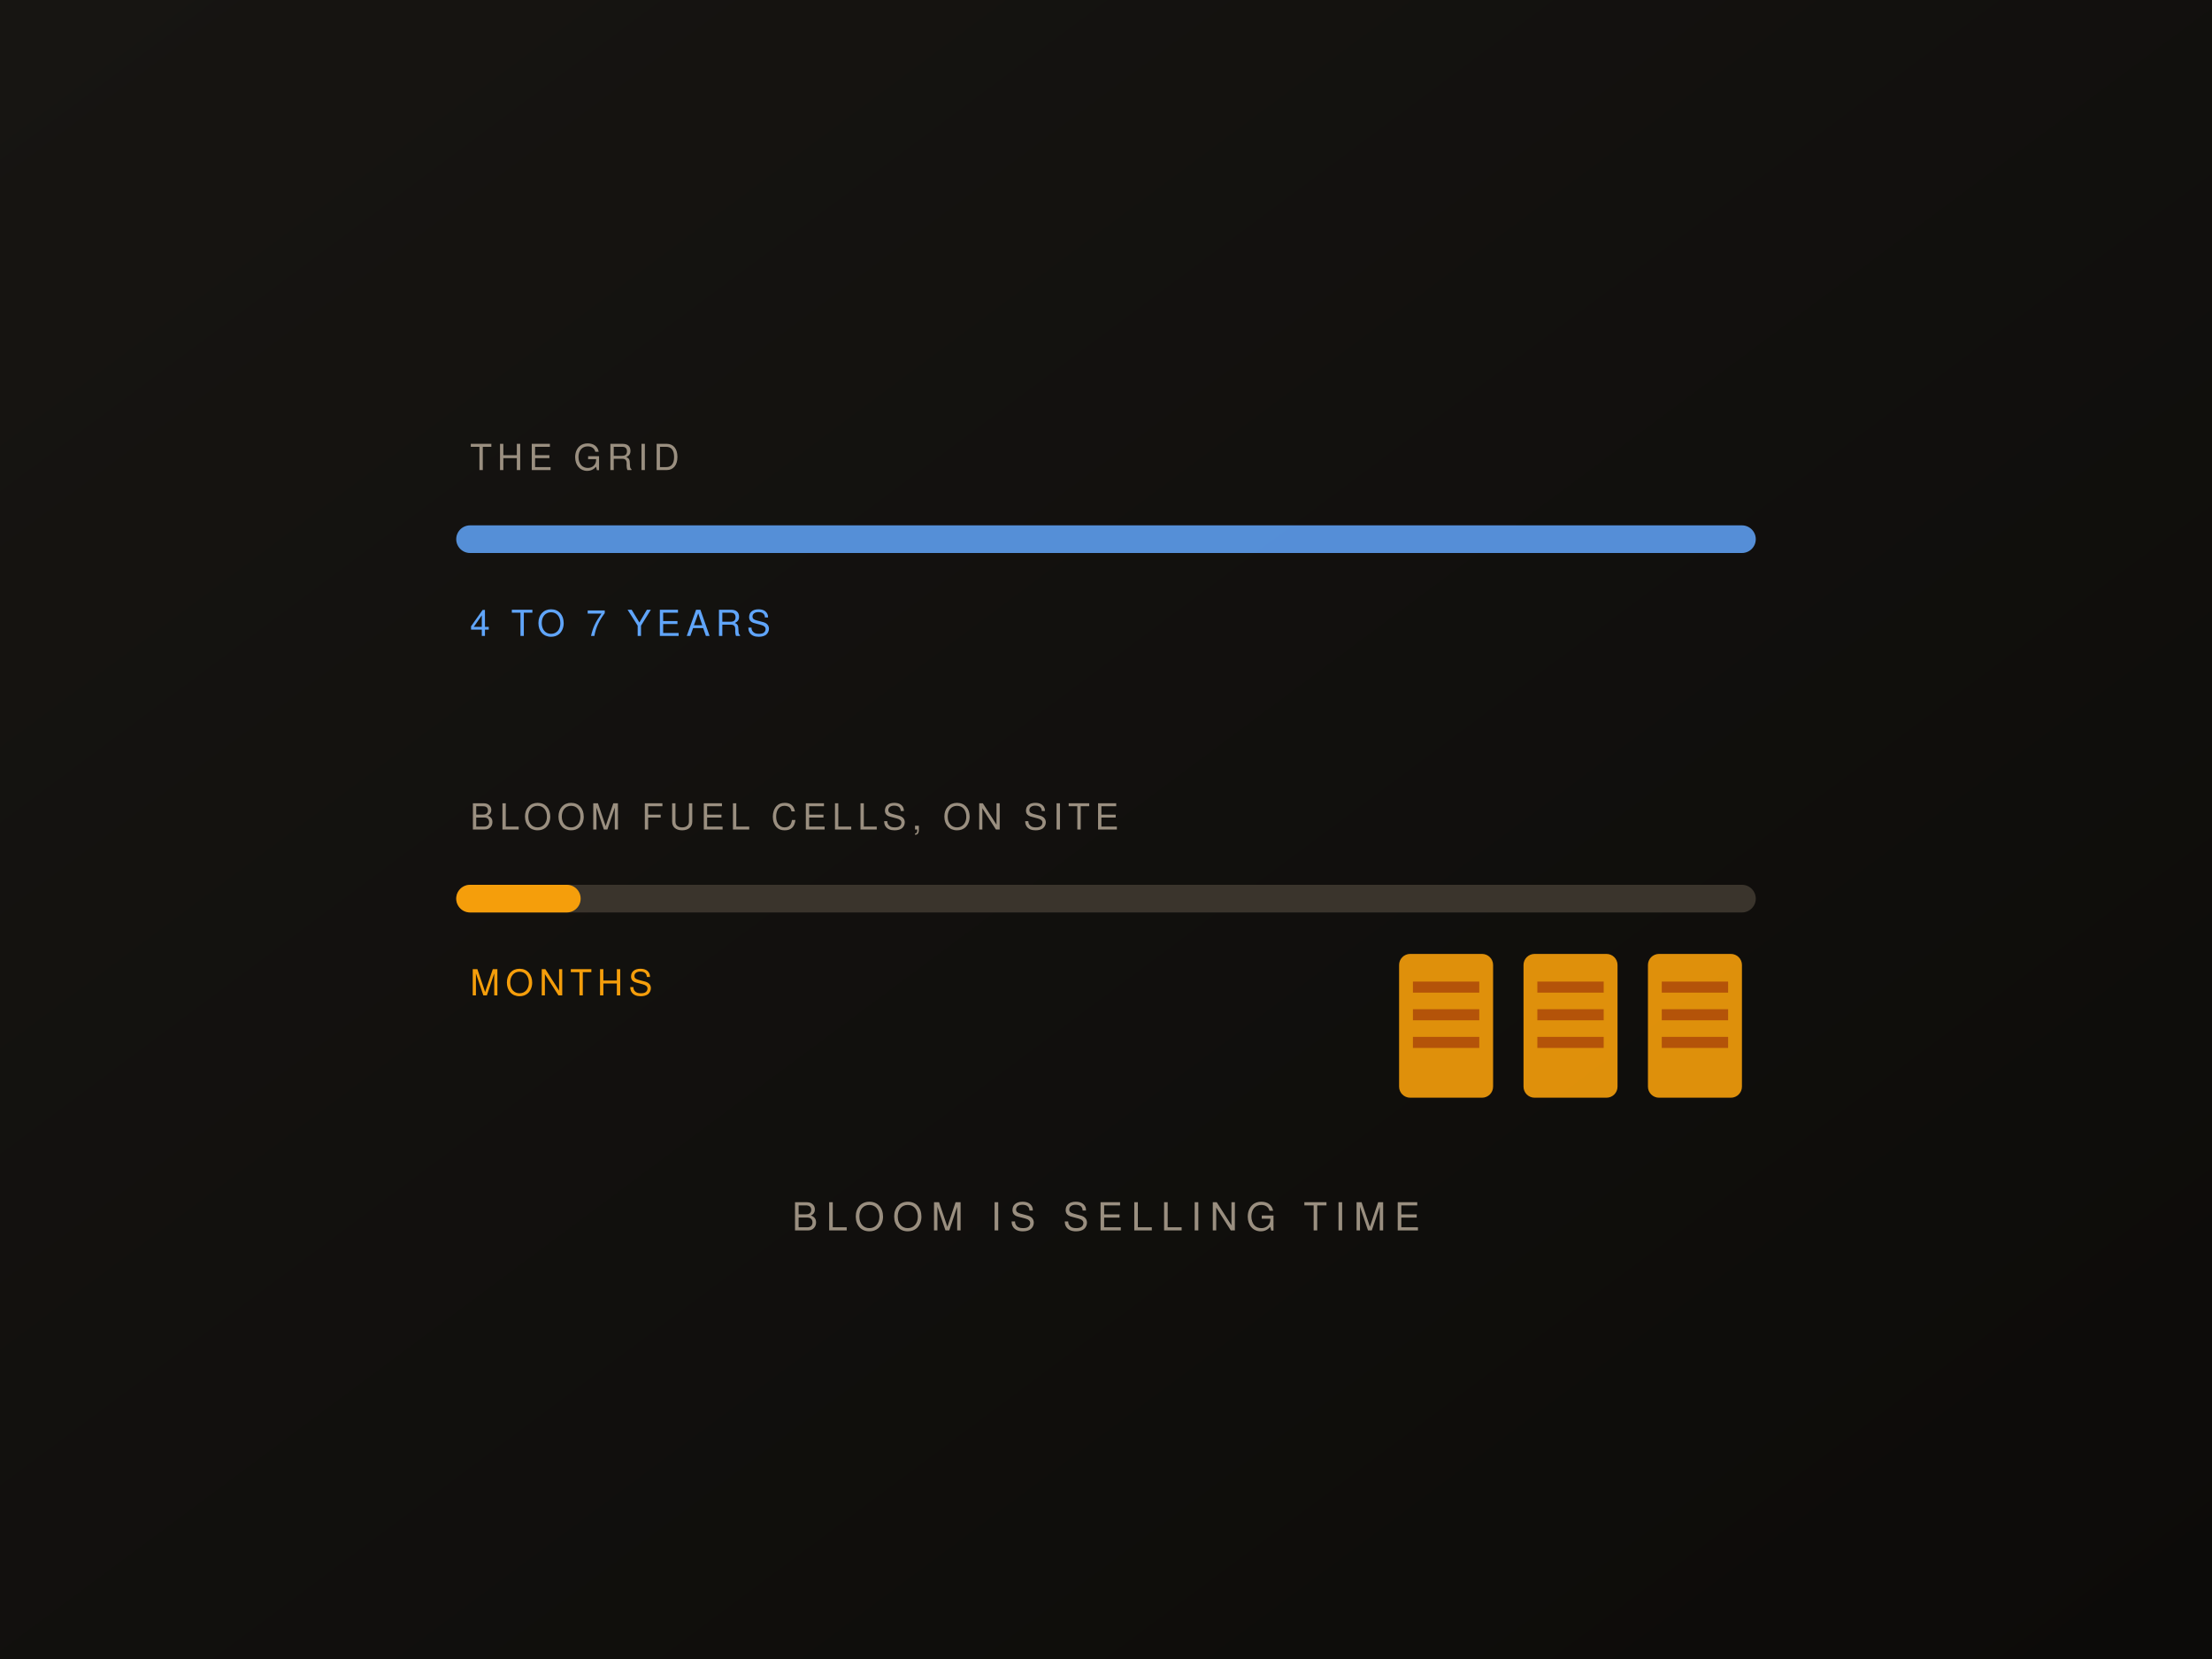
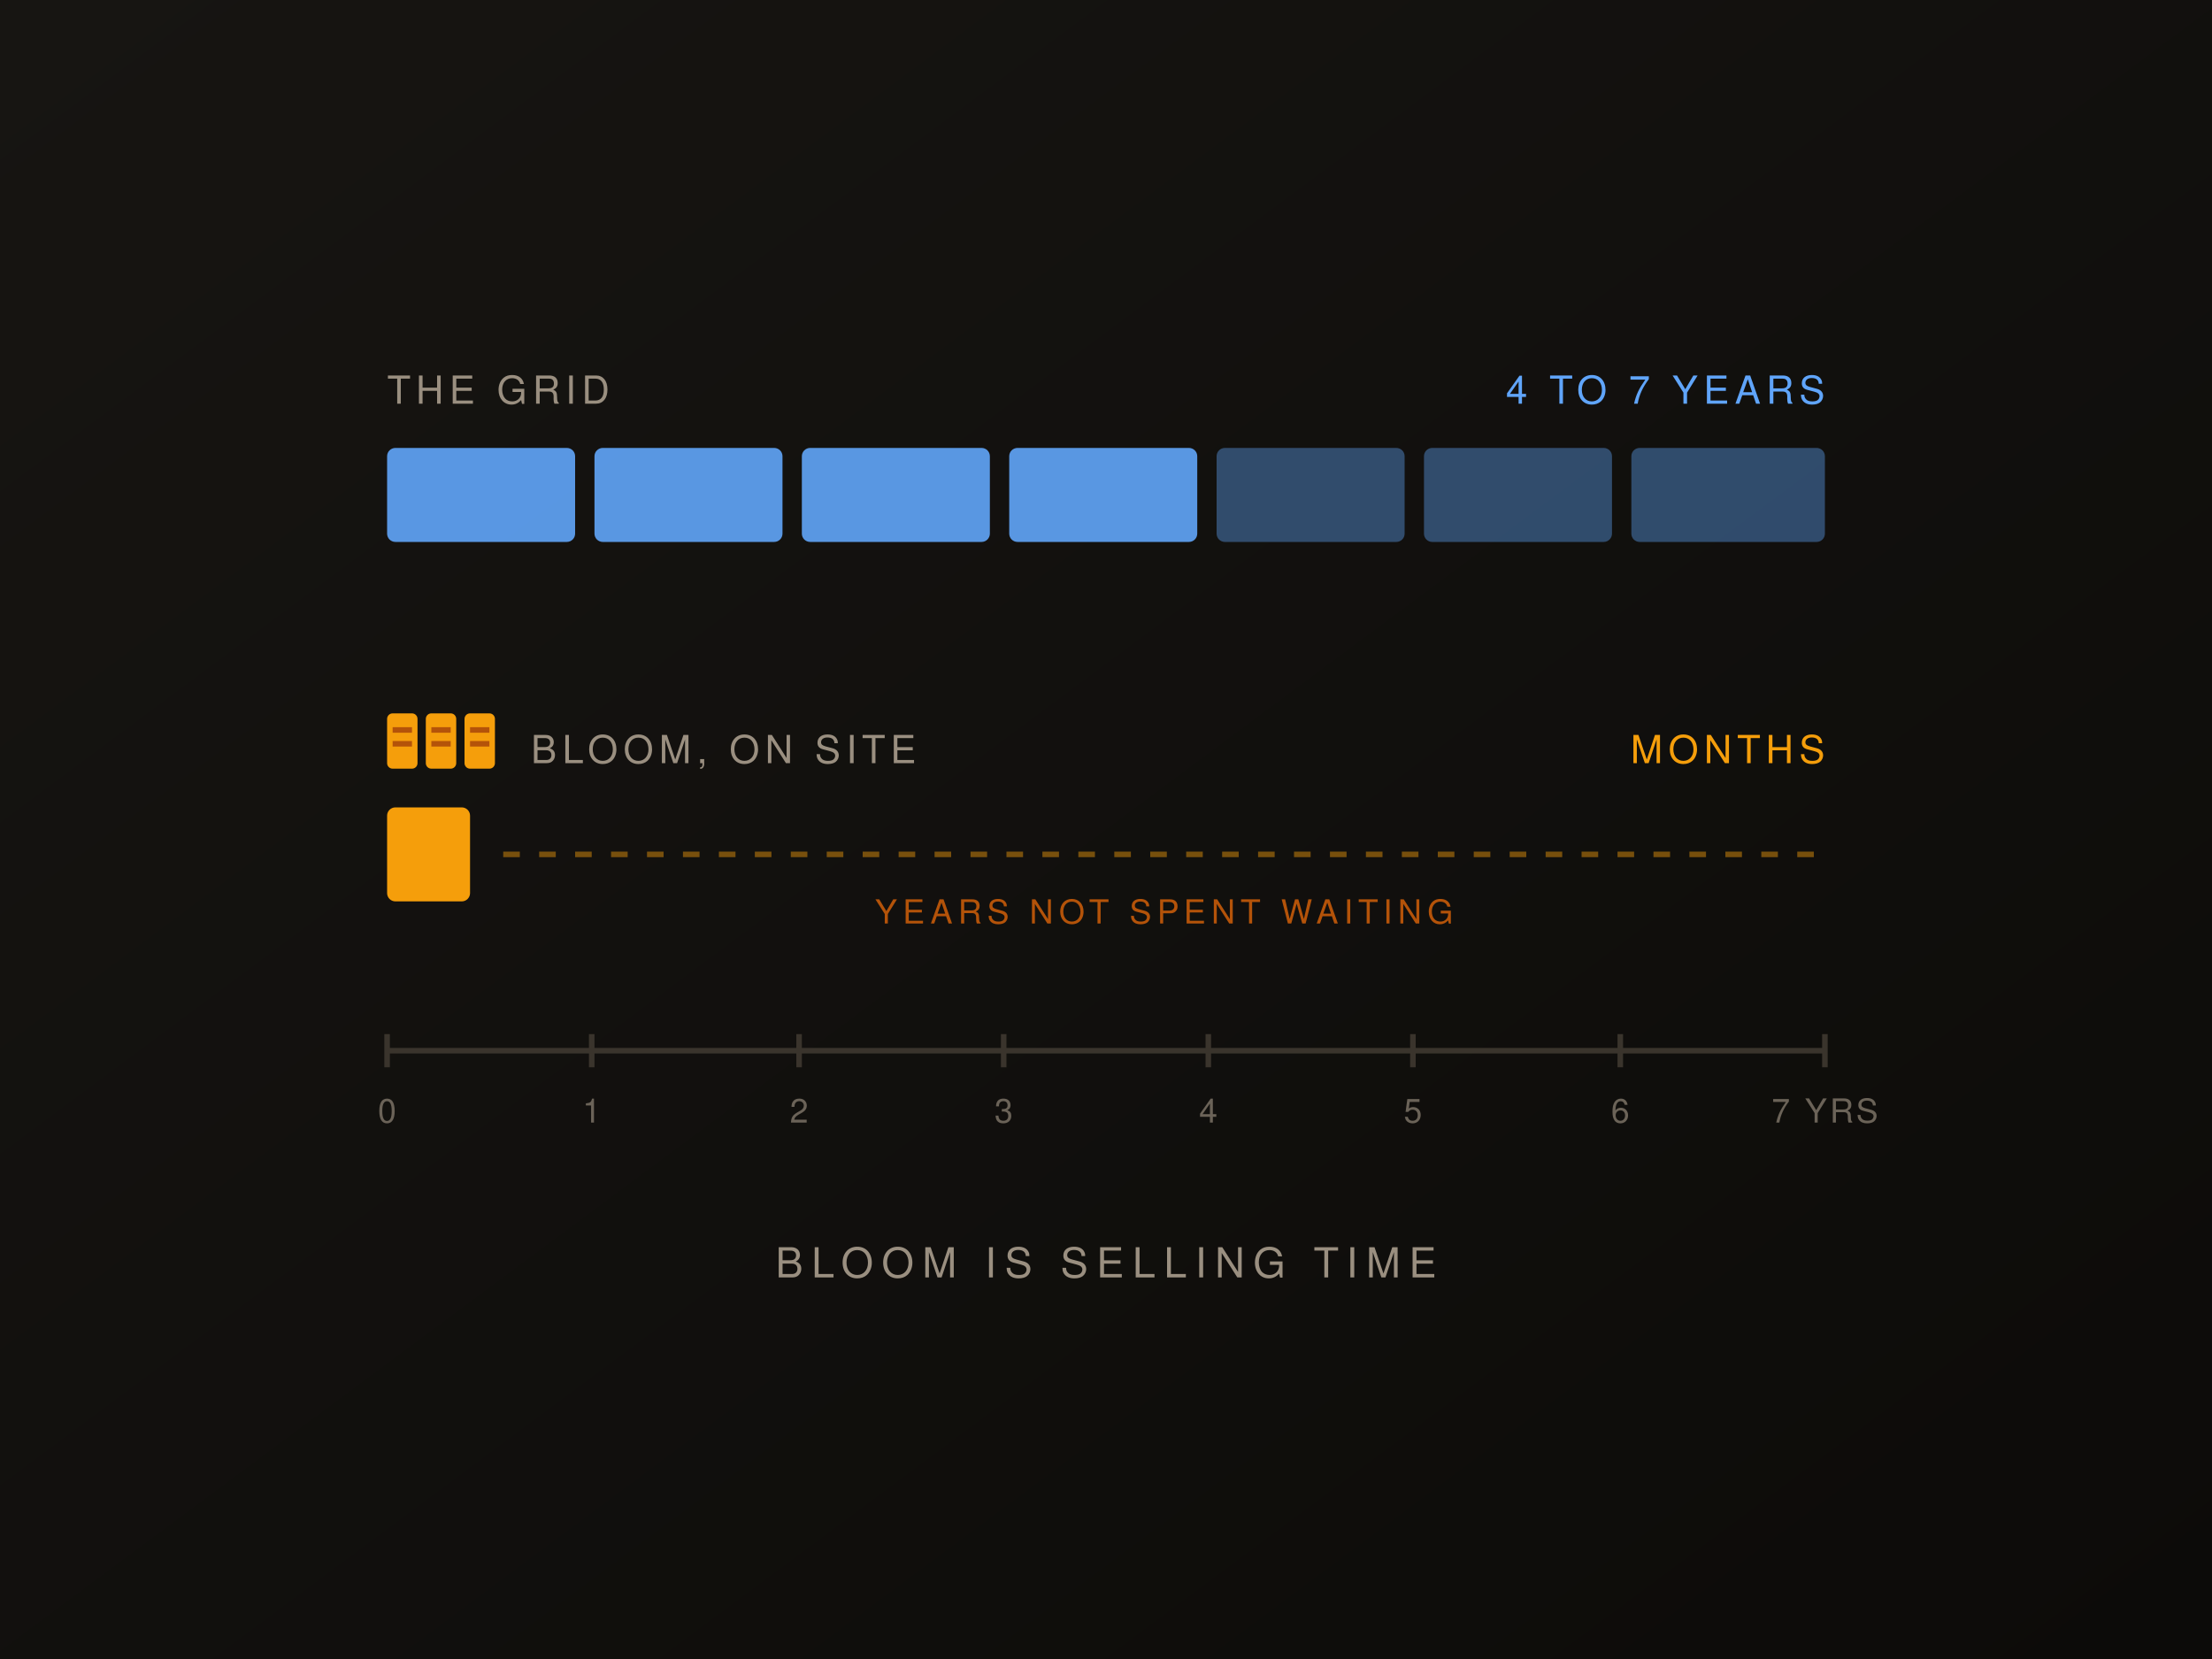
<svg xmlns="http://www.w3.org/2000/svg" viewBox="0 0 800 600">
  <defs>
    <linearGradient id="g" x1="0" y1="0" x2="1" y2="1">
      <stop offset="0" stop-color="#171512" />
      <stop offset="1" stop-color="#0c0b09" />
    </linearGradient>
  </defs>
  <rect width="800" height="600" fill="url(#g)" />
-   <g font-family="-apple-system,Helvetica,Arial,sans-serif" font-size="13" fill="#9a8f80" letter-spacing="2">
-     <text x="170" y="170">THE GRID</text>
-     <text x="170" y="300">BLOOM FUEL CELLS, ON SITE</text>
+   <g font-family="-apple-system,Helvetica,Arial,sans-serif" letter-spacing="2">
+     <text x="140" y="146" font-size="14" fill="#9a8f80">THE GRID</text>
+     <text x="660" y="146" font-size="14" fill="#60a5fa" text-anchor="end">4 TO 7 YEARS</text>
+     <text x="192" y="276" font-size="14" fill="#9a8f80">BLOOM, ON SITE</text>
+     <text x="660" y="276" font-size="14" fill="#f59e0b" text-anchor="end">MONTHS</text>
  </g>
-   <path d="M170 195 H630" stroke="#60a5fa" stroke-width="10" stroke-linecap="round" opacity=".85" />
-   <g font-family="-apple-system,Helvetica,Arial,sans-serif" font-size="13" fill="#60a5fa" letter-spacing="2">
-     <text x="170" y="230">4 TO 7 YEARS</text>
+   <g fill="#60a5fa">
+     <rect x="140" y="162" width="68" height="34" rx="3" opacity=".9" />
+     <rect x="215" y="162" width="68" height="34" rx="3" opacity=".9" />
+     <rect x="290" y="162" width="68" height="34" rx="3" opacity=".9" />
+     <rect x="365" y="162" width="68" height="34" rx="3" opacity=".9" />
+     <rect x="440" y="162" width="68" height="34" rx="3" opacity=".4" />
+     <rect x="515" y="162" width="68" height="34" rx="3" opacity=".4" />
+     <rect x="590" y="162" width="70" height="34" rx="3" opacity=".4" />
  </g>
-   <path d="M170 325 H630" stroke="#3a342c" stroke-width="10" stroke-linecap="round" />
-   <path d="M170 325 H205" stroke="#f59e0b" stroke-width="10" stroke-linecap="round" />
-   <g font-family="-apple-system,Helvetica,Arial,sans-serif" font-size="13" fill="#f59e0b" letter-spacing="2">
-     <text x="170" y="360">MONTHS</text>
-   </g>
-   <g fill="#f59e0b" opacity=".9">
-     <rect x="506" y="345" width="34" height="52" rx="4" />
-     <rect x="551" y="345" width="34" height="52" rx="4" />
-     <rect x="596" y="345" width="34" height="52" rx="4" />
+   <rect x="140" y="292" width="30" height="34" rx="3" fill="#f59e0b" />
+   <g fill="#f59e0b">
+     <rect x="140" y="258" width="11" height="20" rx="2" />
+     <rect x="154" y="258" width="11" height="20" rx="2" />
+     <rect x="168" y="258" width="11" height="20" rx="2" />
  </g>
  <g fill="#b45309">
-     <rect x="511" y="355" width="24" height="4" />
-     <rect x="511" y="365" width="24" height="4" />
-     <rect x="511" y="375" width="24" height="4" />
-     <rect x="556" y="355" width="24" height="4" />
-     <rect x="556" y="365" width="24" height="4" />
-     <rect x="556" y="375" width="24" height="4" />
-     <rect x="601" y="355" width="24" height="4" />
-     <rect x="601" y="365" width="24" height="4" />
-     <rect x="601" y="375" width="24" height="4" />
+     <rect x="142" y="263" width="7" height="2" />
+     <rect x="142" y="268" width="7" height="2" />
+     <rect x="156" y="263" width="7" height="2" />
+     <rect x="156" y="268" width="7" height="2" />
+     <rect x="170" y="263" width="7" height="2" />
+     <rect x="170" y="268" width="7" height="2" />
  </g>
-   <g font-family="-apple-system,Helvetica,Arial,sans-serif" font-size="14" fill="#9a8f80" letter-spacing="3">
-     <text x="400" y="445" text-anchor="middle">BLOOM IS SELLING TIME</text>
+   <path d="M182 309 H660" stroke="#f59e0b" stroke-width="2" stroke-dasharray="6 7" opacity=".45" />
+   <text x="421" y="334" font-family="-apple-system,Helvetica,Arial,sans-serif" font-size="12" fill="#b45309" letter-spacing="2" text-anchor="middle">YEARS NOT SPENT WAITING</text>
+   <path d="M140 380 H660" stroke="#3a342c" stroke-width="2" />
+   <g stroke="#3a342c" stroke-width="2">
+     <path d="M140 374 V386" />
+     <path d="M214 374 V386" />
+     <path d="M289 374 V386" />
+     <path d="M363 374 V386" />
+     <path d="M437 374 V386" />
+     <path d="M511 374 V386" />
+     <path d="M586 374 V386" />
+     <path d="M660 374 V386" />
  </g>
+   <g font-family="-apple-system,Helvetica,Arial,sans-serif" font-size="12" fill="#6b6358" letter-spacing="1" text-anchor="middle">
+     <text x="140" y="406">0</text>
+     <text x="214" y="406">1</text>
+     <text x="289" y="406">2</text>
+     <text x="363" y="406">3</text>
+     <text x="437" y="406">4</text>
+     <text x="511" y="406">5</text>
+     <text x="586" y="406">6</text>
+     <text x="660" y="406">7 YRS</text>
+   </g>
+   <text x="400" y="462" font-family="-apple-system,Helvetica,Arial,sans-serif" font-size="15" fill="#9a8f80" letter-spacing="3" text-anchor="middle">BLOOM IS SELLING TIME</text>
</svg>
